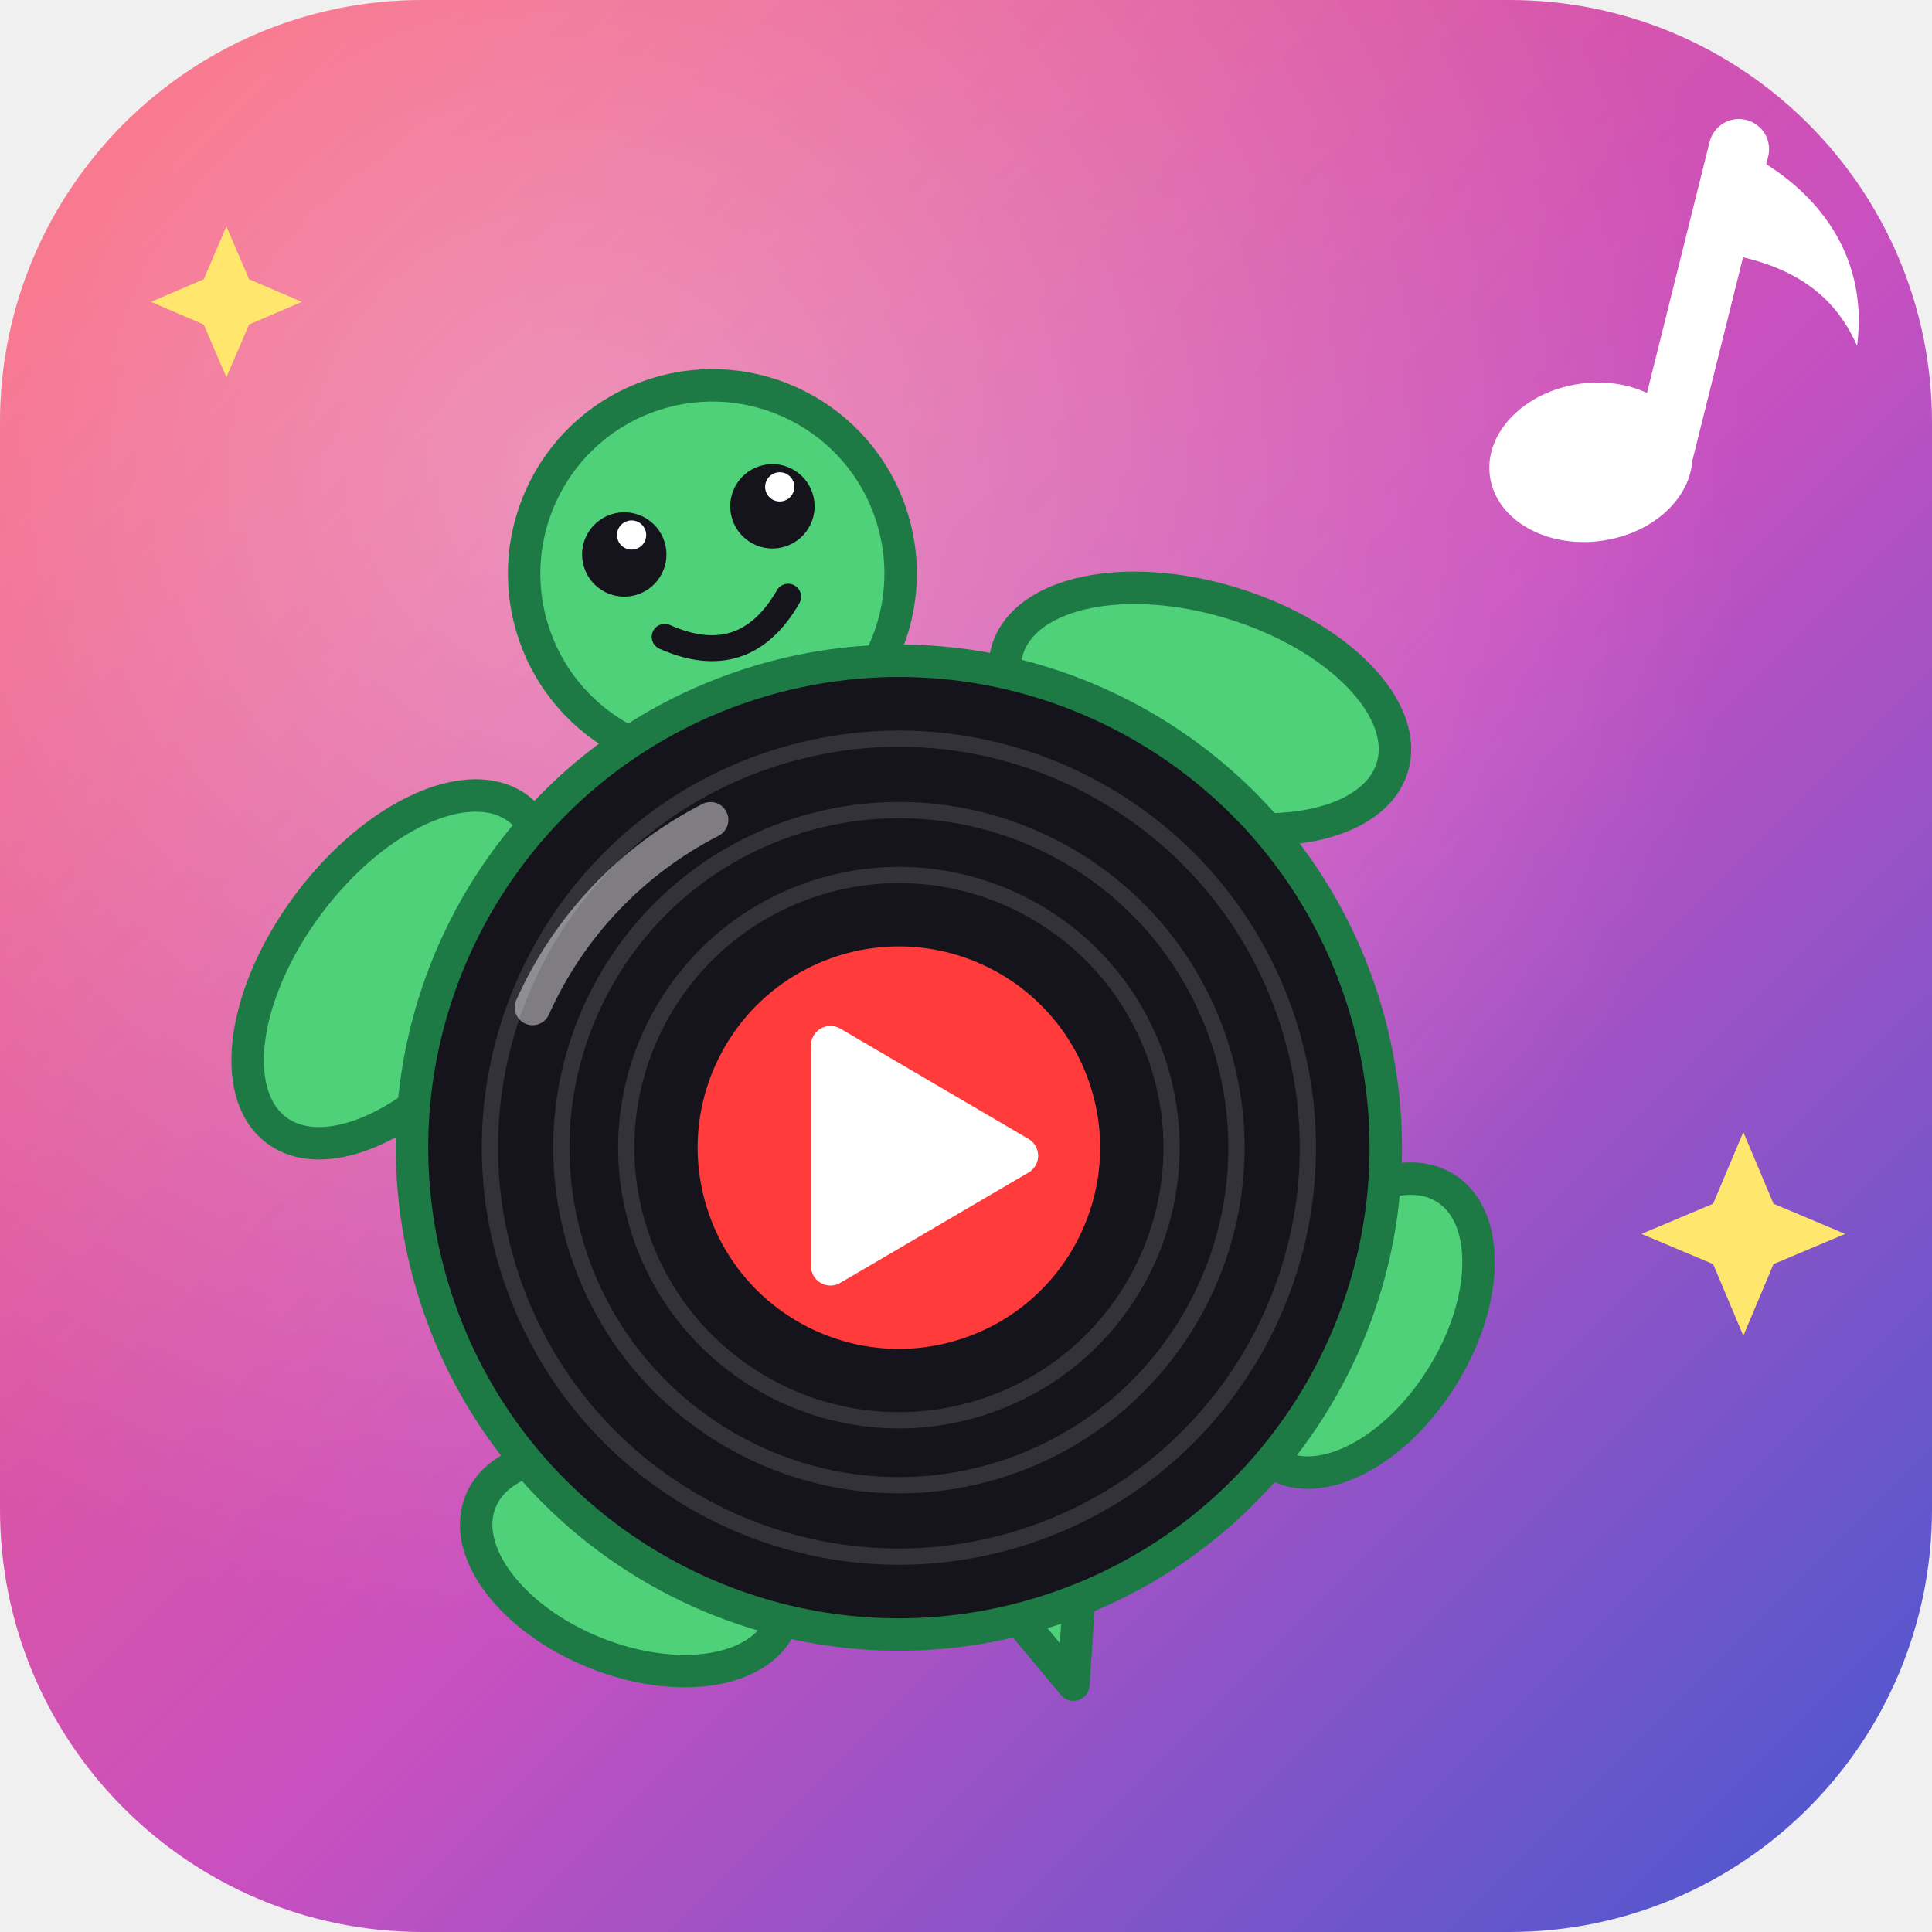
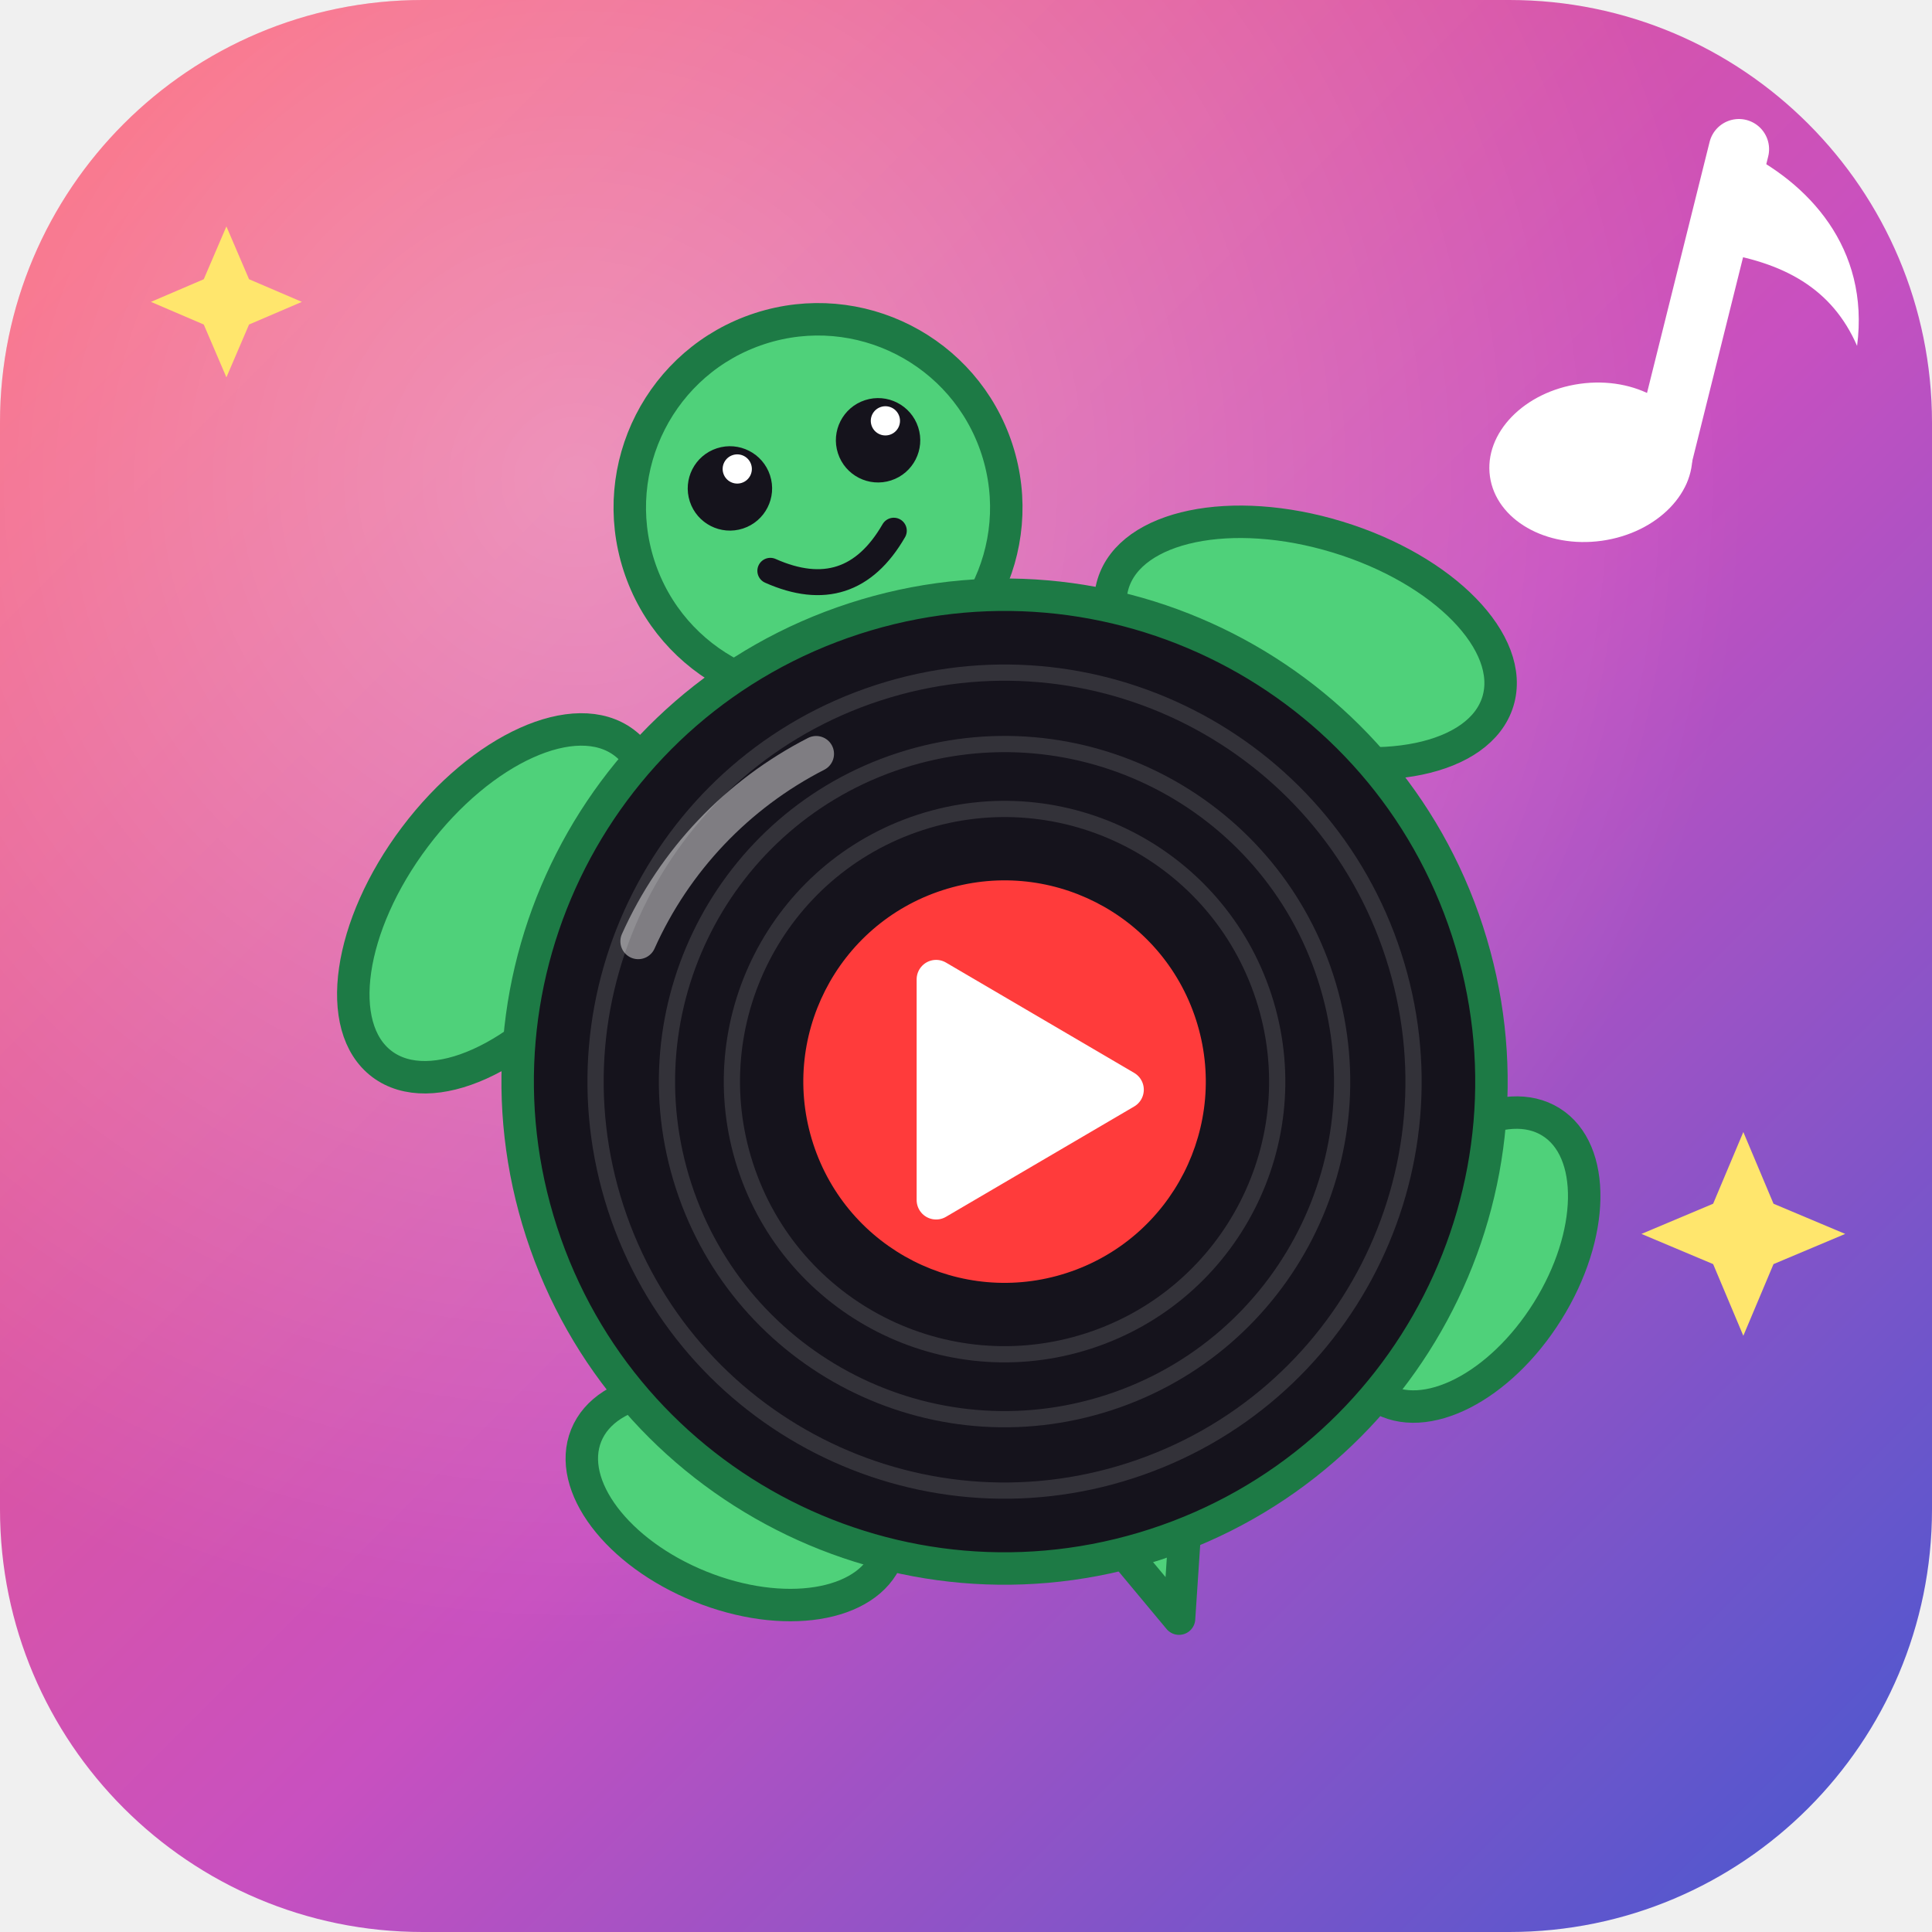
<svg xmlns="http://www.w3.org/2000/svg" viewBox="0 0 512 512">
  <defs>
    <linearGradient id="bg" x1="0" y1="0" x2="1" y2="1">
      <stop offset="0" stop-color="#ff5f6d" />
      <stop offset=".55" stop-color="#c850c0" />
      <stop offset="1" stop-color="#4158d0" />
    </linearGradient>
    <radialGradient id="shine" cx=".3" cy=".25" r=".6">
      <stop offset="0" stop-color="#fff" stop-opacity=".35" />
      <stop offset="1" stop-color="#fff" stop-opacity="0" />
    </radialGradient>
  </defs>
  <rect width="512" height="512" rx="112" fill="url(#bg)" />
  <rect width="512" height="512" rx="112" fill="url(#shine)" />
-   <g transform="translate(24 50) scale(.86)">
+   <g transform="translate(52 32.5) scale(.86)">
    <g transform="rotate(-18 246 286)">
      <g fill="#4fd17a" stroke="#1d7a45" stroke-width="10">
        <ellipse cx="116" cy="196" rx="62" ry="34" transform="rotate(-35 116 196)" />
        <ellipse cx="376" cy="196" rx="62" ry="34" transform="rotate(35 376 196)" />
        <ellipse cx="128" cy="392" rx="50" ry="30" transform="rotate(40 128 392)" />
        <ellipse cx="364" cy="392" rx="50" ry="30" transform="rotate(-40 364 392)" />
        <path d="M226 420 L246 470 L266 420 Z" stroke-linejoin="round" />
      </g>
      <circle cx="246" cy="110" r="58" fill="#4fd17a" stroke="#1d7a45" stroke-width="10" />
      <circle cx="222" cy="96" r="13" fill="#15131c" />
      <circle cx="270" cy="96" r="13" fill="#15131c" />
      <circle cx="226" cy="91" r="4.5" fill="#fff" />
      <circle cx="274" cy="91" r="4.5" fill="#fff" />
      <path d="M226 124 q20 18 40 0" fill="none" stroke="#15131c" stroke-width="8" stroke-linecap="round" />
      <circle cx="246" cy="296" r="150" fill="#15131c" stroke="#1d7a45" stroke-width="10" />
      <g fill="none" stroke="#fff" stroke-opacity=".13" stroke-width="5">
        <circle cx="246" cy="296" r="126" />
        <circle cx="246" cy="296" r="104" />
        <circle cx="246" cy="296" r="84" />
      </g>
      <path d="M152 220 A120 120 0 0 1 222 182" fill="none" stroke="#fff" stroke-opacity=".45" stroke-width="11" stroke-linecap="round" />
      <circle cx="246" cy="296" r="62" fill="#ff3b3b" />
    </g>
    <path d="M228 264 L286 298 L228 332 Z" fill="#fff" stroke="#fff" stroke-width="12" stroke-linejoin="round" />
  </g>
  <g transform="rotate(14 440 90)">
    <path d="M448 36 v88" stroke="#fff" stroke-width="16" stroke-linecap="round" />
    <path d="M448 36 c20 4 40 17 43 43 c-10-13-24-17-43-15" fill="#fff" />
    <ellipse cx="430" cy="126" rx="27" ry="21" transform="rotate(-22 430 126)" fill="#fff" />
  </g>
  <path d="M462 300 l8 19 19 8 -19 8 -8 19 -8 -19 -19 -8 19 -8 z" fill="#ffe66d" />
  <path d="M60 60 l6 14 14 6 -14 6 -6 14 -6 -14 -14 -6 14 -6 z" fill="#ffe66d" />
</svg>
